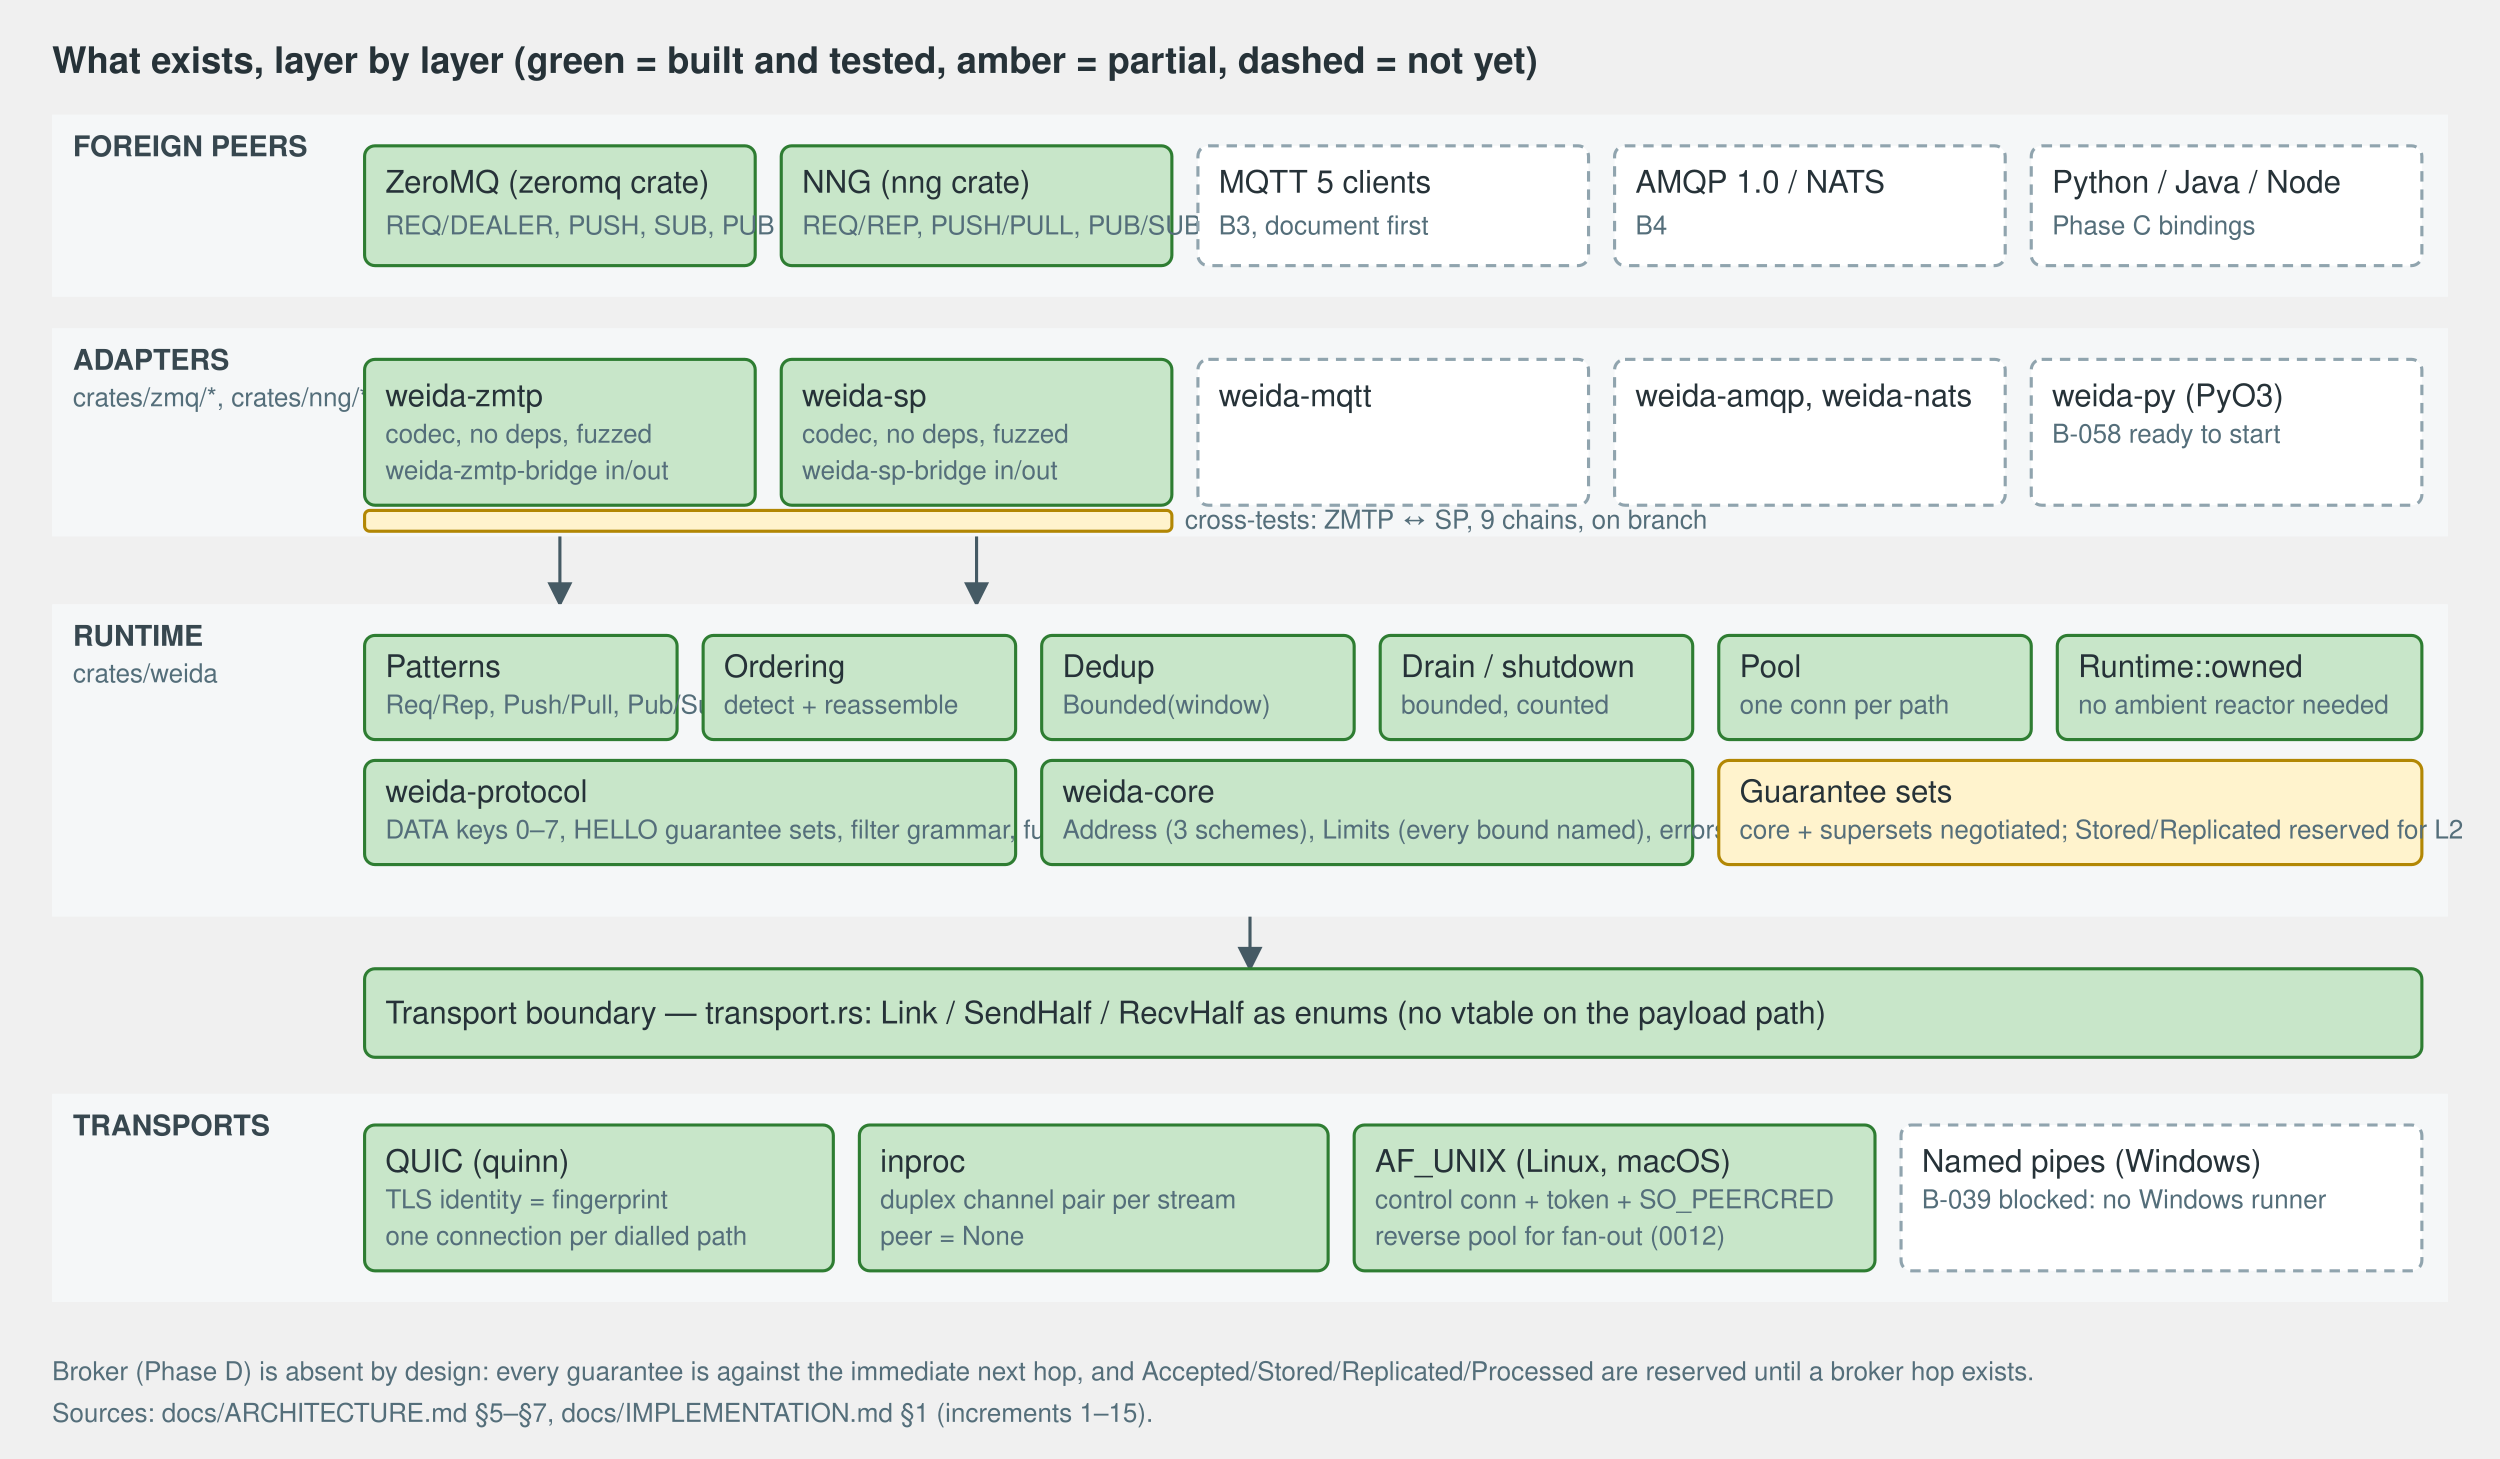
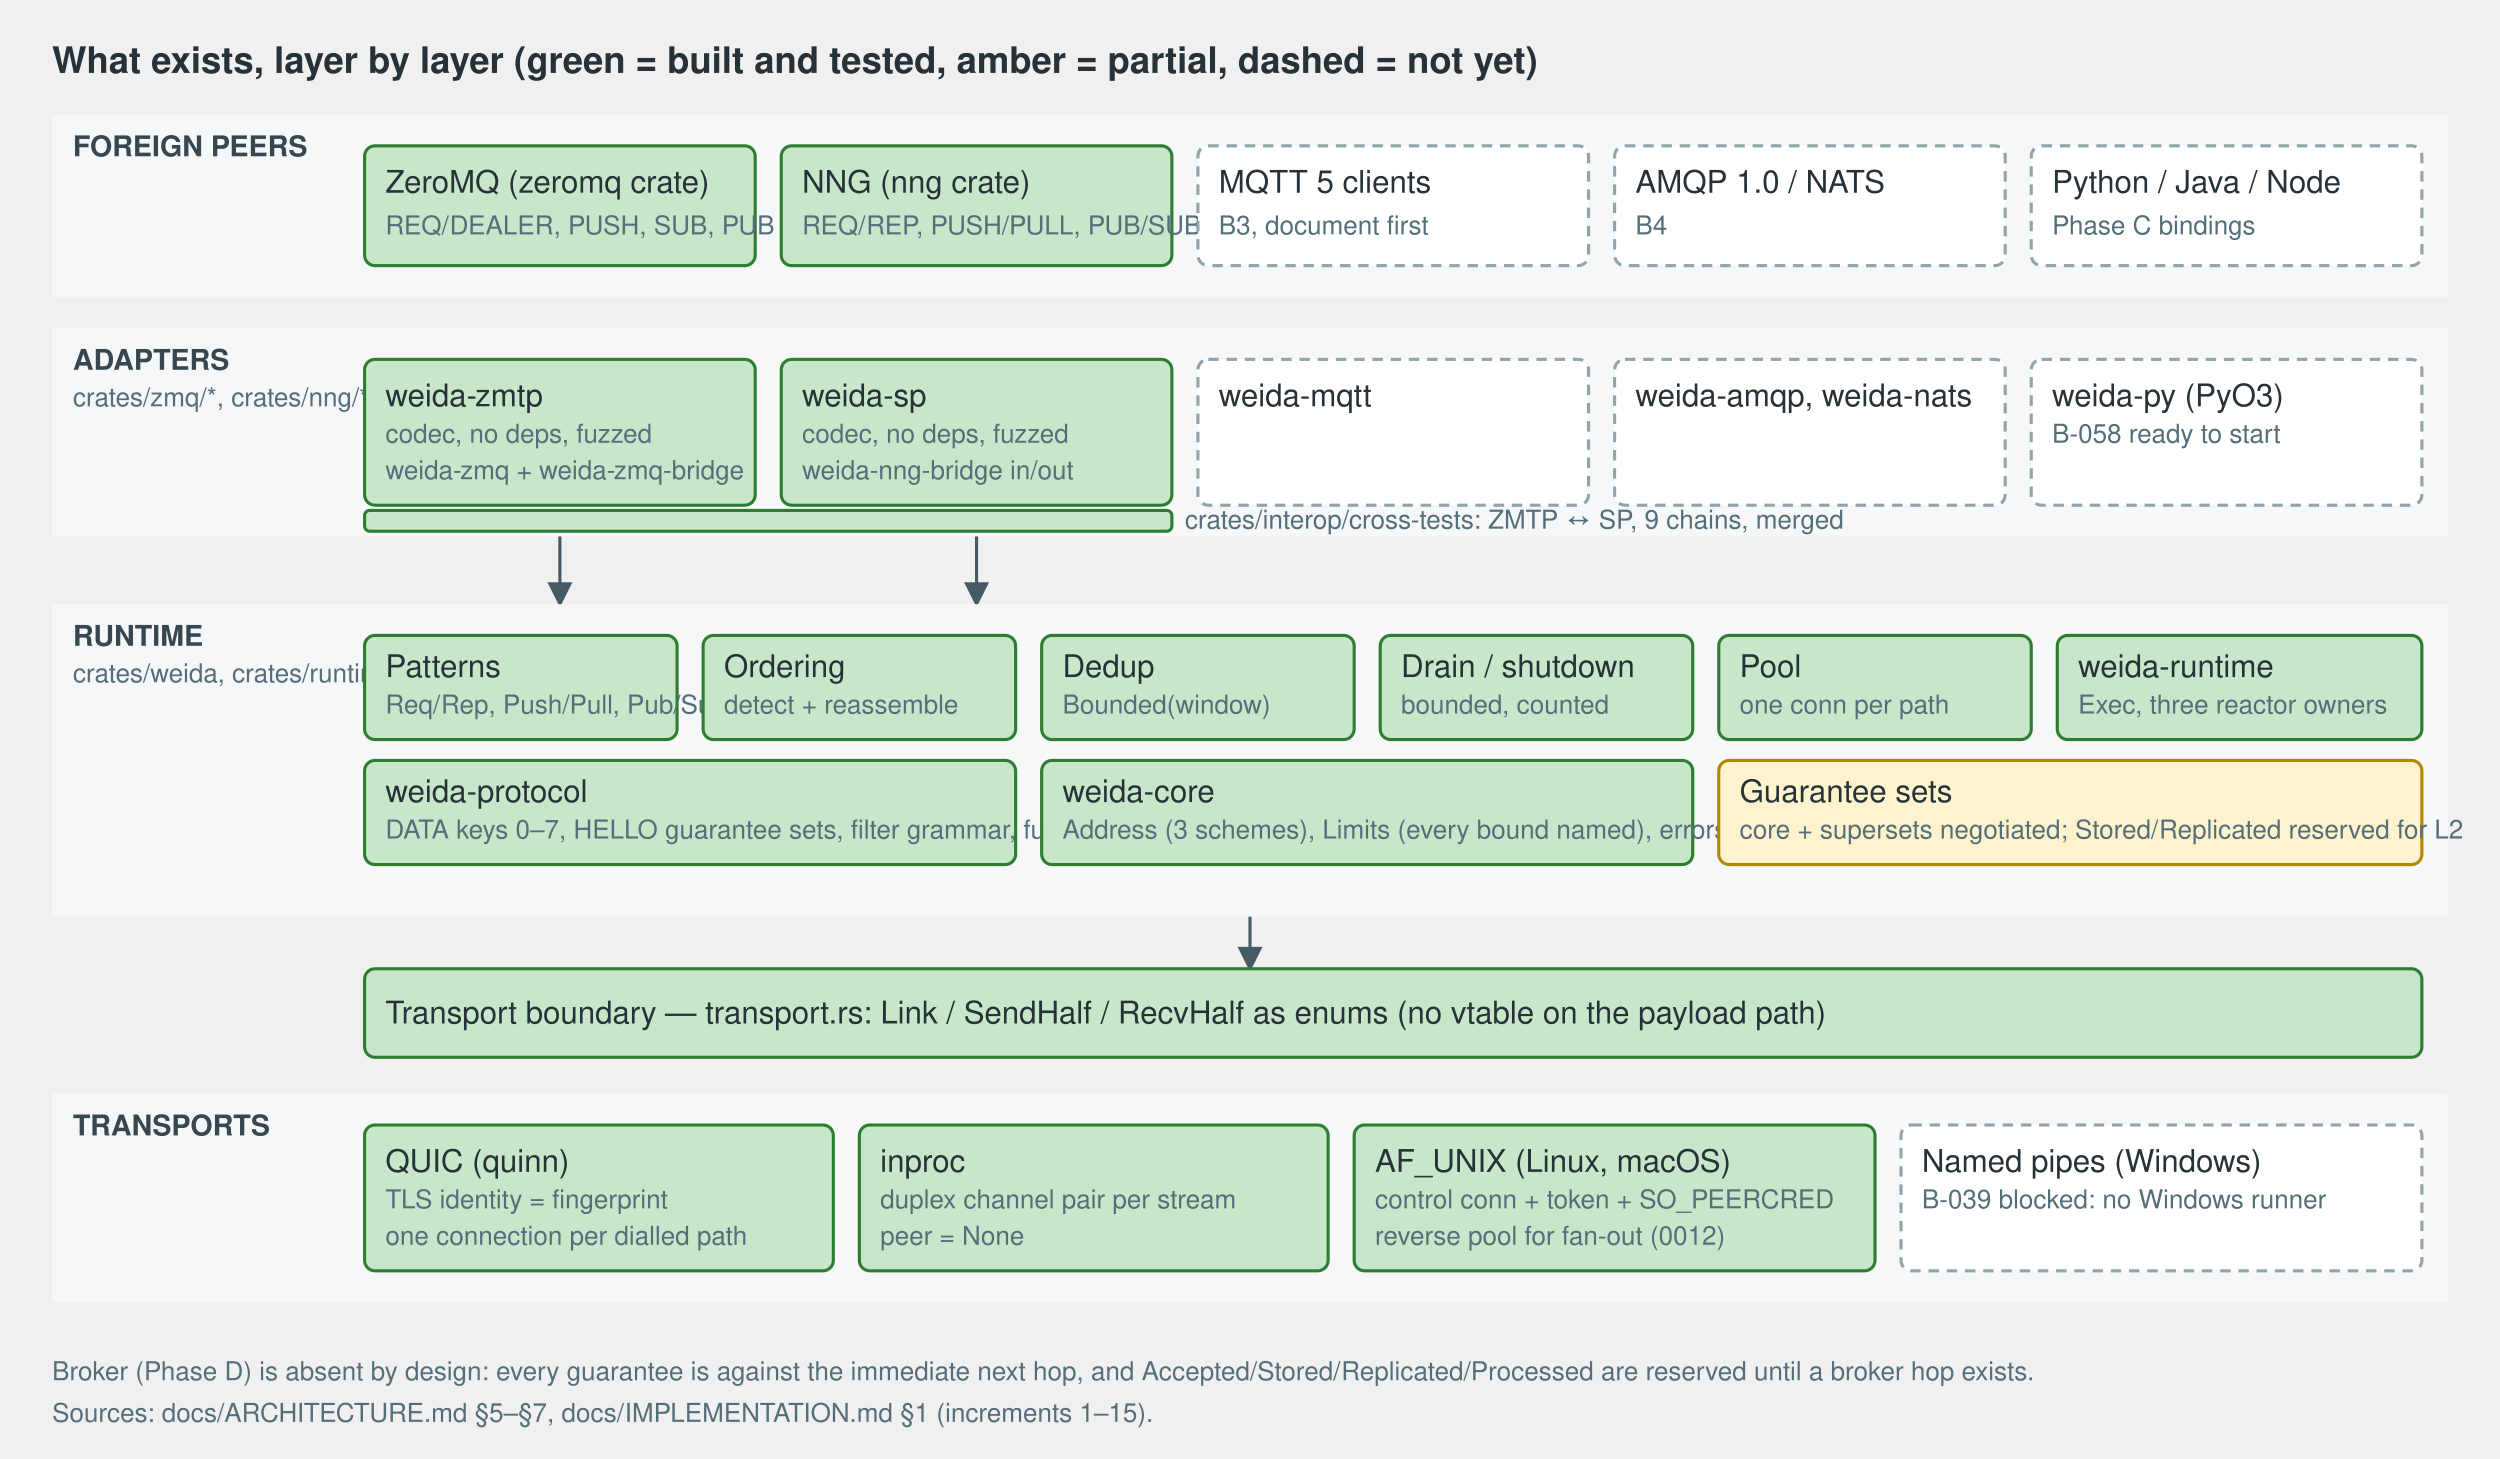
<svg xmlns="http://www.w3.org/2000/svg" width="960" height="560" viewBox="0 0 960 560" font-family="Helvetica, Arial, sans-serif" font-size="12">
  <defs>
    <style>
      .box     { fill:#ffffff; stroke:#455a64; stroke-width:1.2; }
      .built   { fill:#c8e6c9; stroke:#2e7d32; stroke-width:1.2; }
      .partial { fill:#fff3cd; stroke:#b28704; stroke-width:1.2; }
      .missing { fill:#ffffff; stroke:#90a4ae; stroke-width:1.2; stroke-dasharray:4 3; }
      .band    { fill:#f5f7f8; stroke:none; }
      .lbl     { fill:#263238; }
      .sub     { fill:#546e7a; font-size:10px; }
      .title   { fill:#263238; font-size:14px; font-weight:bold; }
      .side    { fill:#37474f; font-size:11px; font-weight:bold; }
      .arrow   { stroke:#455a64; stroke-width:1.2; fill:none; marker-end:url(#a); }
    </style>
    <marker id="a" markerWidth="8" markerHeight="8" refX="7" refY="4" orient="auto">
      <path d="M0,0 L8,4 L0,8 z" fill="#455a64" />
    </marker>
  </defs>
  <text x="20" y="28" class="title">What exists, layer by layer (green = built and tested, amber = partial, dashed = not yet)</text>
  <rect x="20" y="44" width="920" height="70" class="band" />
  <text x="28" y="60" class="side">FOREIGN PEERS</text>
  <rect x="140" y="56" width="150" height="46" rx="4" class="built" />
  <text x="148" y="74" class="lbl">ZeroMQ (zeromq crate)</text>
  <text x="148" y="90" class="sub">REQ/DEALER, PUSH, SUB, PUB</text>
  <rect x="300" y="56" width="150" height="46" rx="4" class="built" />
  <text x="308" y="74" class="lbl">NNG (nng crate)</text>
  <text x="308" y="90" class="sub">REQ/REP, PUSH/PULL, PUB/SUB</text>
  <rect x="460" y="56" width="150" height="46" rx="4" class="missing" />
  <text x="468" y="74" class="lbl">MQTT 5 clients</text>
  <text x="468" y="90" class="sub">B3, document first</text>
  <rect x="620" y="56" width="150" height="46" rx="4" class="missing" />
  <text x="628" y="74" class="lbl">AMQP 1.0 / NATS</text>
  <text x="628" y="90" class="sub">B4</text>
  <rect x="780" y="56" width="150" height="46" rx="4" class="missing" />
  <text x="788" y="74" class="lbl">Python / Java / Node</text>
  <text x="788" y="90" class="sub">Phase C bindings</text>
  <rect x="20" y="126" width="920" height="80" class="band" />
  <text x="28" y="142" class="side">ADAPTERS</text>
  <text x="28" y="156" class="sub">crates/zmq/*, crates/nng/*</text>
  <rect x="140" y="138" width="150" height="56" rx="4" class="built" />
  <text x="148" y="156" class="lbl">weida-zmtp</text>
  <text x="148" y="170" class="sub">codec, no deps, fuzzed</text>
-   <text x="148" y="184" class="sub">weida-zmtp-bridge in/out</text>
+   <text x="148" y="184" class="sub">weida-zmq + weida-zmq-bridge</text>
  <rect x="300" y="138" width="150" height="56" rx="4" class="built" />
  <text x="308" y="156" class="lbl">weida-sp</text>
  <text x="308" y="170" class="sub">codec, no deps, fuzzed</text>
-   <text x="308" y="184" class="sub">weida-sp-bridge in/out</text>
+   <text x="308" y="184" class="sub">weida-nng-bridge in/out</text>
  <rect x="460" y="138" width="150" height="56" rx="4" class="missing" />
  <text x="468" y="156" class="lbl">weida-mqtt</text>
  <rect x="620" y="138" width="150" height="56" rx="4" class="missing" />
  <text x="628" y="156" class="lbl">weida-amqp, weida-nats</text>
  <rect x="780" y="138" width="150" height="56" rx="4" class="missing" />
  <text x="788" y="156" class="lbl">weida-py (PyO3)</text>
  <text x="788" y="170" class="sub">B-058 ready to start</text>
-   <rect x="140" y="196" width="310" height="8" rx="2" class="partial" />
-   <text x="455" y="203" class="sub">cross-tests: ZMTP ↔ SP, 9 chains, on branch</text>
+   <rect x="140" y="196" width="310" height="8" rx="2" class="built" />
+   <text x="455" y="203" class="sub">crates/interop/cross-tests: ZMTP ↔ SP, 9 chains, merged</text>
  <path d="M215,206 L215,232" class="arrow" />
  <path d="M375,206 L375,232" class="arrow" />
  <rect x="20" y="232" width="920" height="120" class="band" />
  <text x="28" y="248" class="side">RUNTIME</text>
-   <text x="28" y="262" class="sub">crates/weida</text>
+   <text x="28" y="262" class="sub">crates/weida, crates/runtime</text>
  <rect x="140" y="244" width="120" height="40" rx="4" class="built" />
  <text x="148" y="260" class="lbl">Patterns</text>
  <text x="148" y="274" class="sub">Req/Rep, Push/Pull, Pub/Sub</text>
  <rect x="270" y="244" width="120" height="40" rx="4" class="built" />
  <text x="278" y="260" class="lbl">Ordering</text>
  <text x="278" y="274" class="sub">detect + reassemble</text>
  <rect x="400" y="244" width="120" height="40" rx="4" class="built" />
  <text x="408" y="260" class="lbl">Dedup</text>
  <text x="408" y="274" class="sub">Bounded(window)</text>
  <rect x="530" y="244" width="120" height="40" rx="4" class="built" />
  <text x="538" y="260" class="lbl">Drain / shutdown</text>
  <text x="538" y="274" class="sub">bounded, counted</text>
  <rect x="660" y="244" width="120" height="40" rx="4" class="built" />
  <text x="668" y="260" class="lbl">Pool</text>
  <text x="668" y="274" class="sub">one conn per path</text>
  <rect x="790" y="244" width="140" height="40" rx="4" class="built" />
-   <text x="798" y="260" class="lbl">Runtime::owned</text>
-   <text x="798" y="274" class="sub">no ambient reactor needed</text>
+   <text x="798" y="260" class="lbl">weida-runtime</text>
+   <text x="798" y="274" class="sub">Exec, three reactor owners</text>
  <rect x="140" y="292" width="250" height="40" rx="4" class="built" />
  <text x="148" y="308" class="lbl">weida-protocol</text>
  <text x="148" y="322" class="sub">DATA keys 0–7, HELLO guarantee sets, filter grammar, fuzz</text>
  <rect x="400" y="292" width="250" height="40" rx="4" class="built" />
  <text x="408" y="308" class="lbl">weida-core</text>
  <text x="408" y="322" class="sub">Address (3 schemes), Limits (every bound named), errors</text>
  <rect x="660" y="292" width="270" height="40" rx="4" class="partial" />
  <text x="668" y="308" class="lbl">Guarantee sets</text>
  <text x="668" y="322" class="sub">core + supersets negotiated; Stored/Replicated reserved for L2</text>
  <path d="M480,352 L480,372" class="arrow" />
  <rect x="140" y="372" width="790" height="34" rx="4" class="built" />
  <text x="148" y="393" class="lbl">Transport boundary — transport.rs: Link / SendHalf / RecvHalf as enums (no vtable on the payload path)</text>
  <rect x="20" y="420" width="920" height="80" class="band" />
  <text x="28" y="436" class="side">TRANSPORTS</text>
  <rect x="140" y="432" width="180" height="56" rx="4" class="built" />
  <text x="148" y="450" class="lbl">QUIC (quinn)</text>
  <text x="148" y="464" class="sub">TLS identity = fingerprint</text>
  <text x="148" y="478" class="sub">one connection per dialled path</text>
  <rect x="330" y="432" width="180" height="56" rx="4" class="built" />
  <text x="338" y="450" class="lbl">inproc</text>
  <text x="338" y="464" class="sub">duplex channel pair per stream</text>
  <text x="338" y="478" class="sub">peer = None</text>
  <rect x="520" y="432" width="200" height="56" rx="4" class="built" />
  <text x="528" y="450" class="lbl">AF_UNIX (Linux, macOS)</text>
  <text x="528" y="464" class="sub">control conn + token + SO_PEERCRED</text>
  <text x="528" y="478" class="sub">reverse pool for fan-out (0012)</text>
  <rect x="730" y="432" width="200" height="56" rx="4" class="missing" />
  <text x="738" y="450" class="lbl">Named pipes (Windows)</text>
  <text x="738" y="464" class="sub">B-039 blocked: no Windows runner</text>
  <text x="20" y="530" class="sub">Broker (Phase D) is absent by design: every guarantee is against the immediate next hop, and Accepted/Stored/Replicated/Processed are reserved until a broker hop exists.</text>
  <text x="20" y="546" class="sub">Sources: docs/ARCHITECTURE.md §5–§7, docs/IMPLEMENTATION.md §1 (increments 1–15).</text>
</svg>
